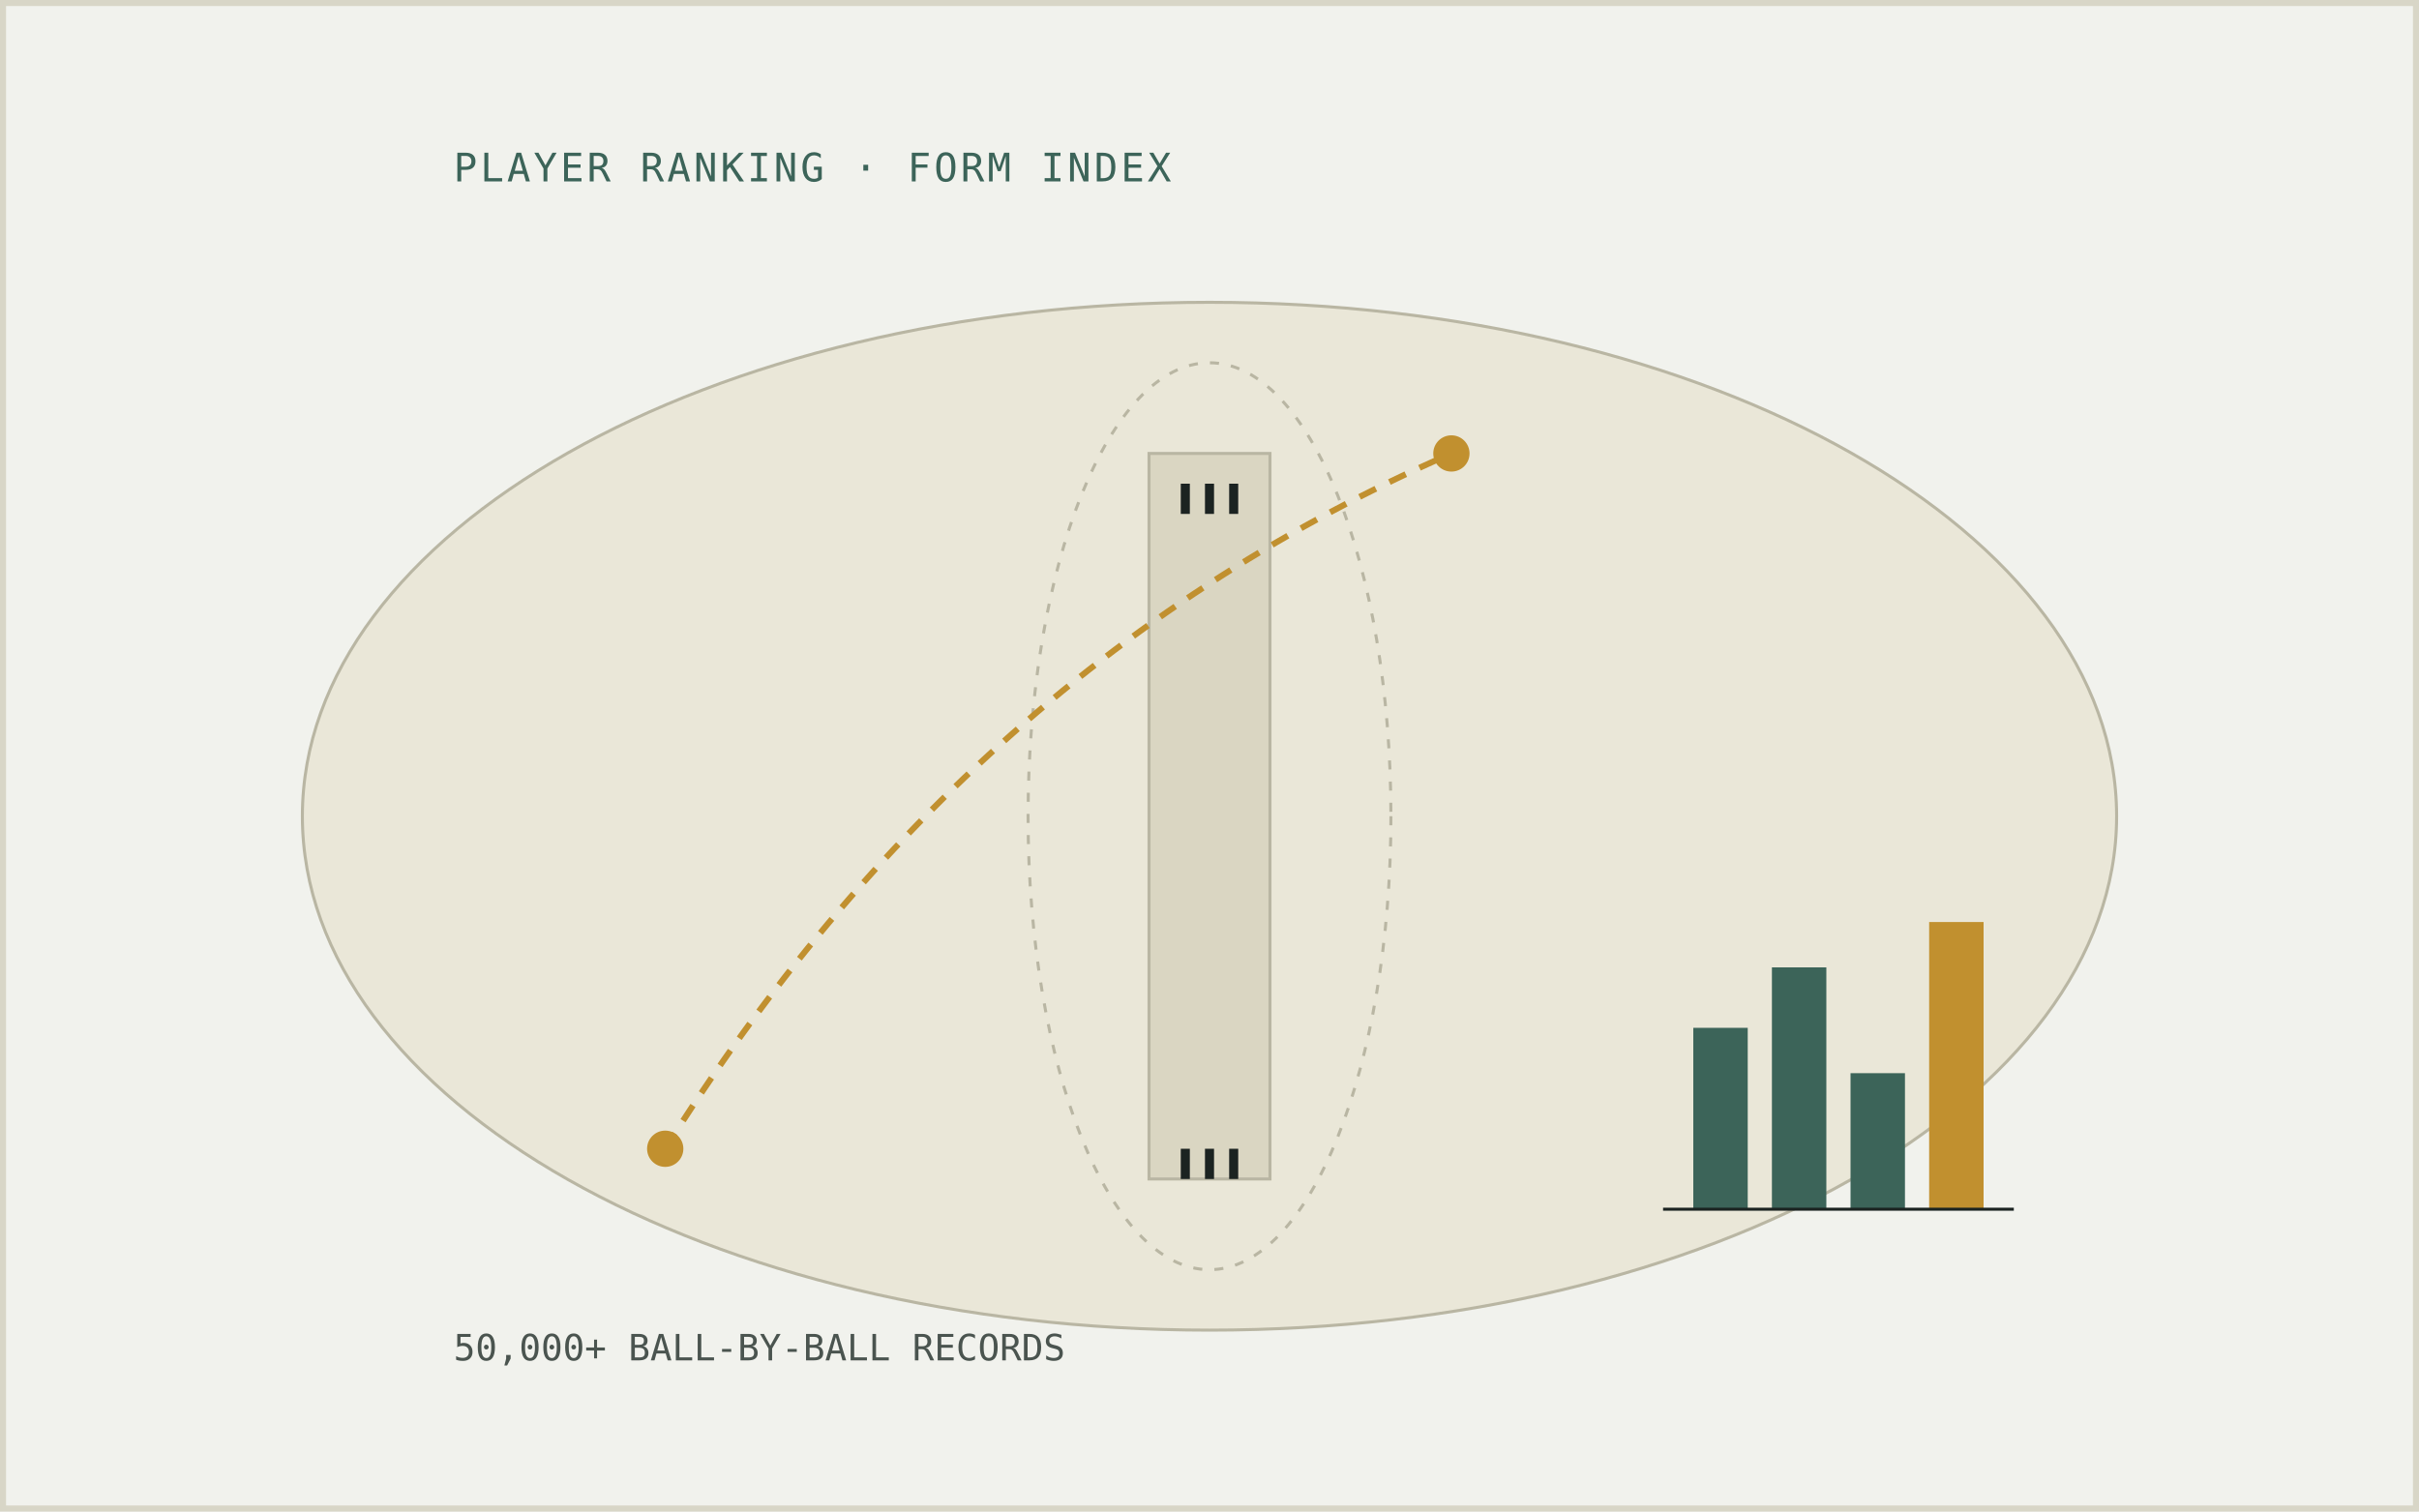
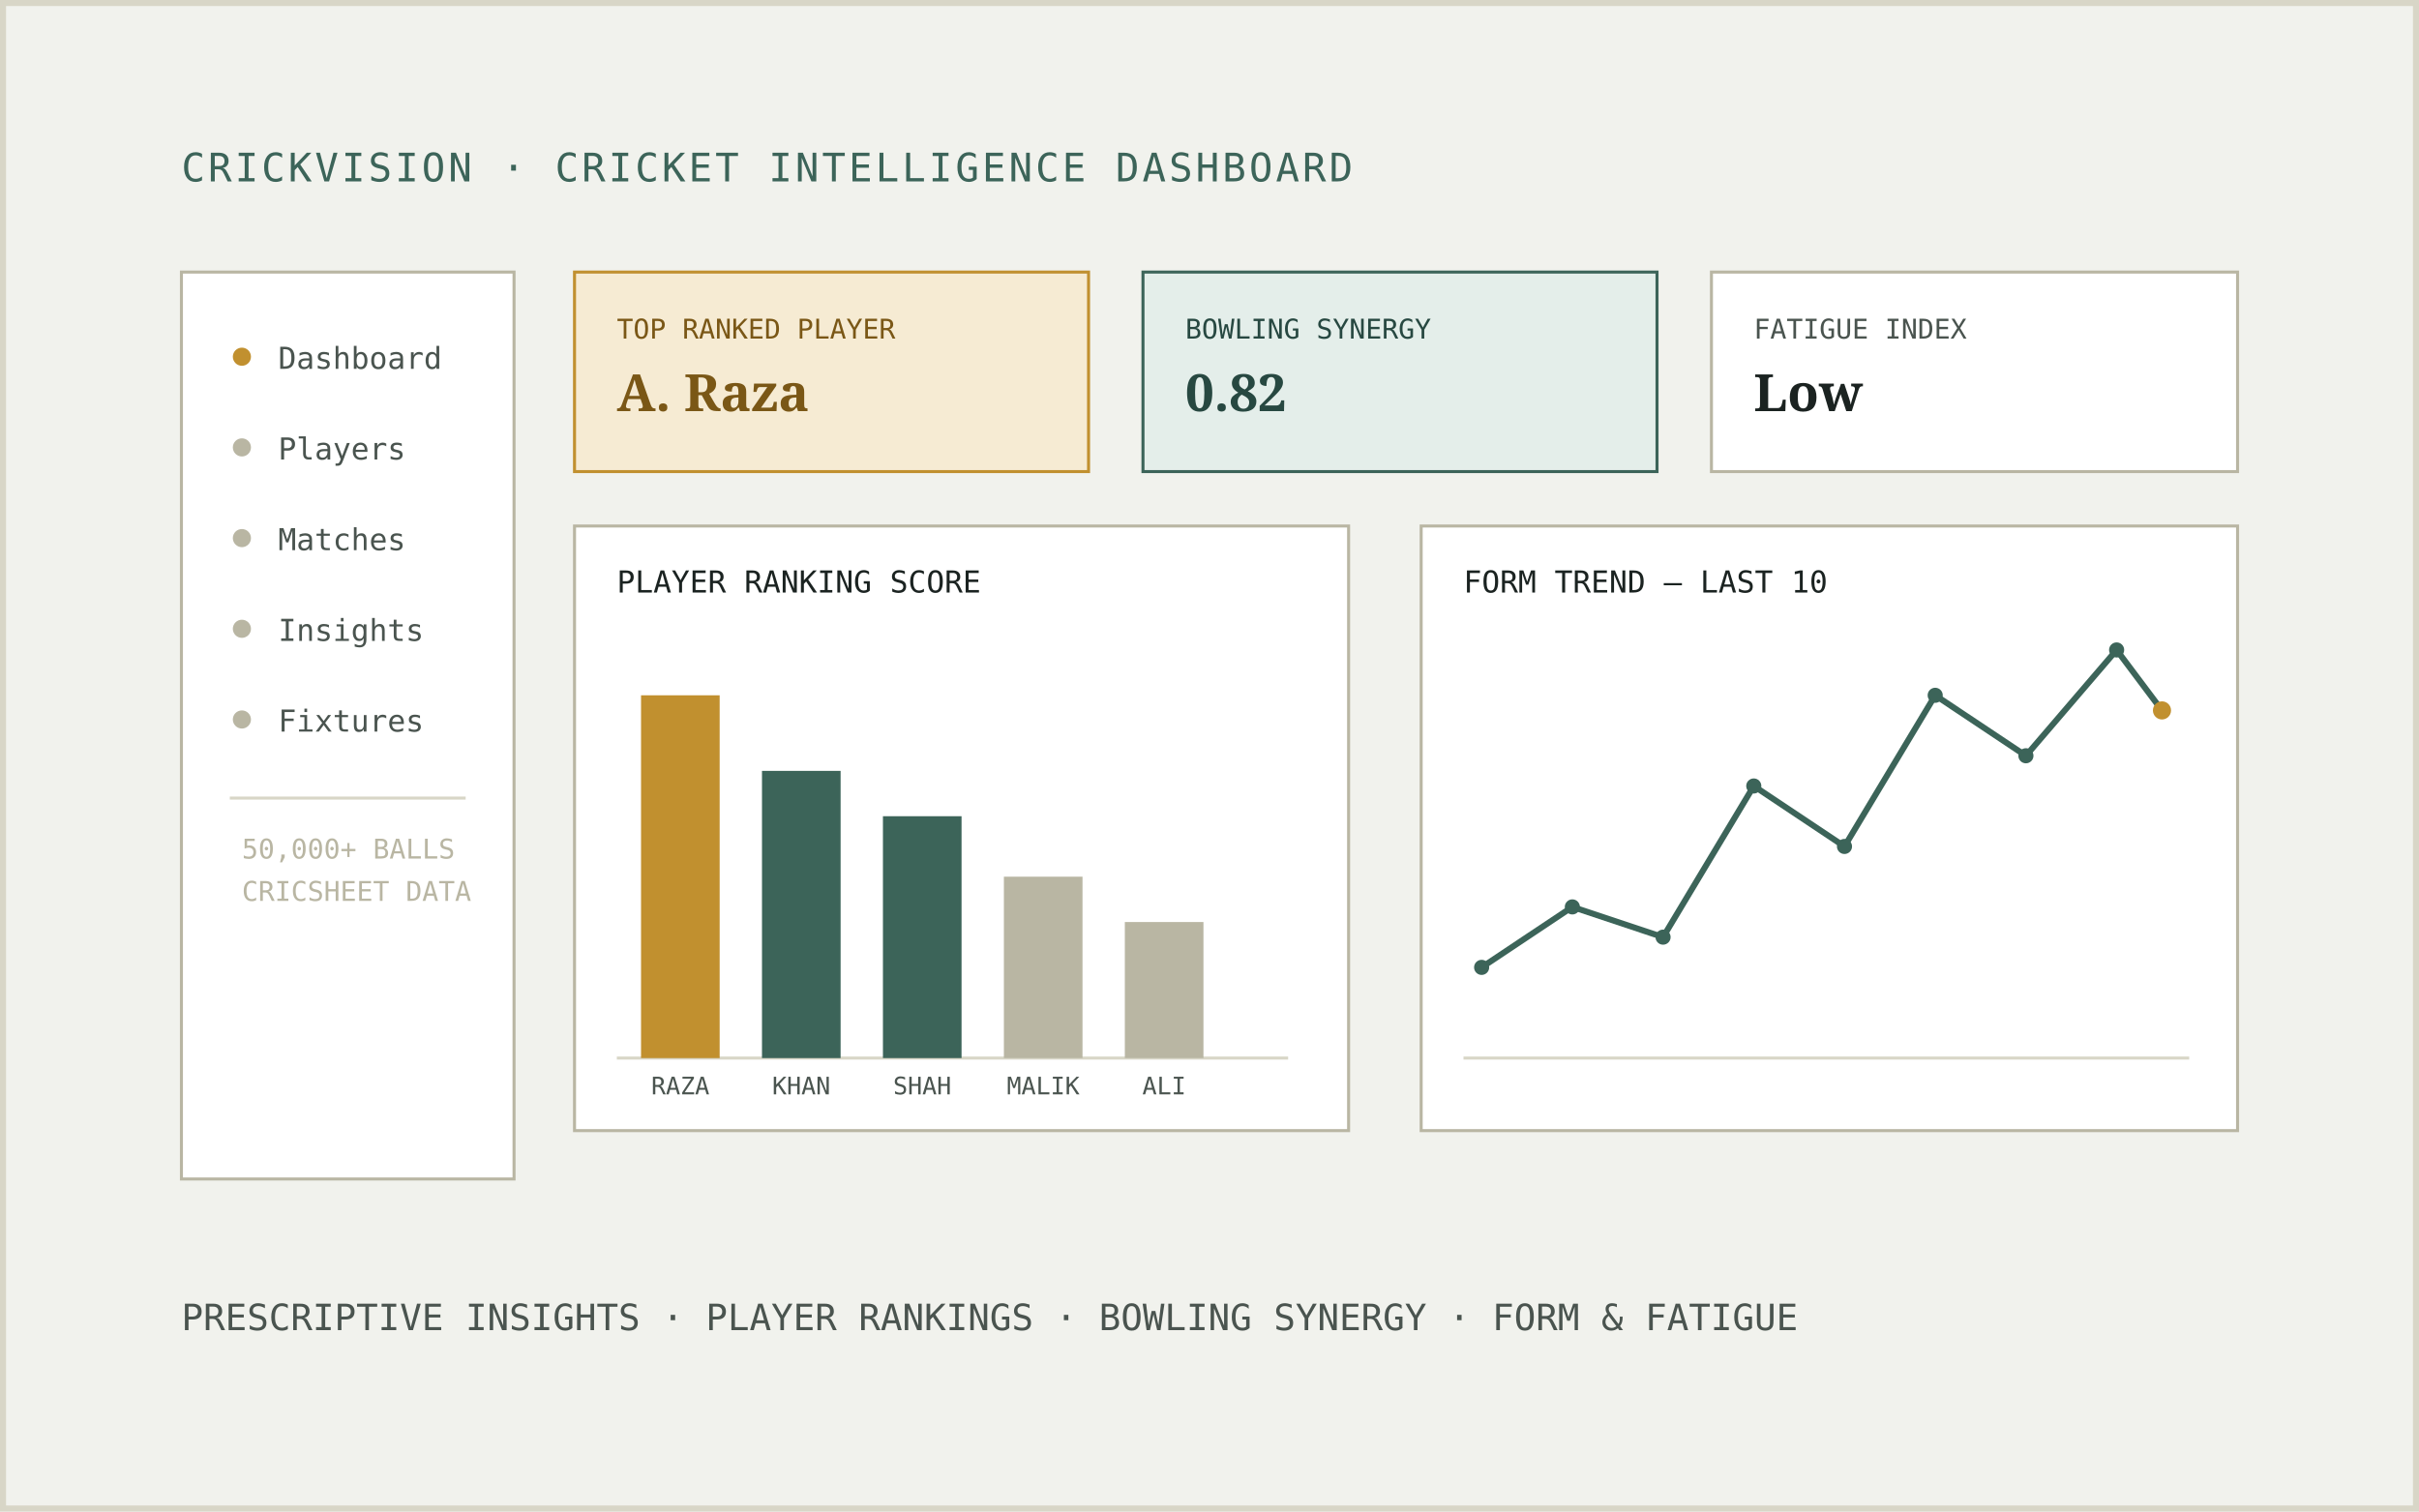
- <svg xmlns="http://www.w3.org/2000/svg" viewBox="0 0 800 500" role="img" aria-label="CrickVision cricket analytics illustration">
+ <svg xmlns="http://www.w3.org/2000/svg" viewBox="0 0 800 500" role="img" aria-label="CrickVision cricket analytics dashboard illustration">
  <rect width="800" height="500" fill="#F1F2ED" />
  <rect x="1" y="1" width="798" height="498" fill="none" stroke="#D8D6C7" stroke-width="2" />
-   <ellipse cx="400" cy="270" rx="300" ry="170" fill="#EAE7D8" stroke="#B9B6A3" stroke-width="1" />
-   <ellipse cx="400" cy="270" rx="60" ry="150" fill="none" stroke="#B9B6A3" stroke-width="1" stroke-dasharray="3 4" />
-   <rect x="380" y="150" width="40" height="240" fill="#DAD6C2" stroke="#B9B6A3" stroke-width="1" />
-   <line x1="400" y1="160" x2="400" y2="170" stroke="#1B2321" stroke-width="3" />
-   <line x1="392" y1="160" x2="392" y2="170" stroke="#1B2321" stroke-width="3" />
-   <line x1="408" y1="160" x2="408" y2="170" stroke="#1B2321" stroke-width="3" />
-   <line x1="400" y1="380" x2="400" y2="390" stroke="#1B2321" stroke-width="3" />
-   <line x1="392" y1="380" x2="392" y2="390" stroke="#1B2321" stroke-width="3" />
-   <line x1="408" y1="380" x2="408" y2="390" stroke="#1B2321" stroke-width="3" />
-   <path d="M 220 380 Q 320 220 480 150" fill="none" stroke="#C1902F" stroke-width="2" stroke-dasharray="6 5" />
-   <circle cx="220" cy="380" r="6" fill="#C1902F" />
-   <circle cx="480" cy="150" r="6" fill="#C1902F" />
-   <g transform="translate(560,300)">
-     <rect x="0" y="40" width="18" height="60" fill="#3C6459" />
-     <rect x="26" y="20" width="18" height="80" fill="#3C6459" />
-     <rect x="52" y="55" width="18" height="45" fill="#3C6459" />
-     <rect x="78" y="5" width="18" height="95" fill="#C1902F" />
-     <line x1="-10" y1="100" x2="106" y2="100" stroke="#1B2321" stroke-width="1" />
+   <text x="60" y="60" font-family="IBM Plex Mono, monospace" font-size="13" letter-spacing="1" fill="#3C6459">CRICKVISION · CRICKET INTELLIGENCE DASHBOARD</text>
+   <rect x="60" y="90" width="110" height="300" fill="#FFFFFF" stroke="#B9B6A3" stroke-width="1" />
+   <g font-family="IBM Plex Mono, monospace" font-size="10" fill="#4A544F">
+     <circle cx="80" cy="118" r="3" fill="#C1902F" />
+     <text x="92" y="122">Dashboard</text>
+     <circle cx="80" cy="148" r="3" fill="#B9B6A3" />
+     <text x="92" y="152">Players</text>
+     <circle cx="80" cy="178" r="3" fill="#B9B6A3" />
+     <text x="92" y="182">Matches</text>
+     <circle cx="80" cy="208" r="3" fill="#B9B6A3" />
+     <text x="92" y="212">Insights</text>
+     <circle cx="80" cy="238" r="3" fill="#B9B6A3" />
+     <text x="92" y="242">Fixtures</text>
  </g>
-   <text x="150" y="60" font-family="IBM Plex Mono, monospace" font-size="13" letter-spacing="1" fill="#3C6459">PLAYER RANKING · FORM INDEX</text>
-   <text x="150" y="450" font-family="IBM Plex Mono, monospace" font-size="12" fill="#4A544F">50,000+ BALL-BY-BALL RECORDS</text>
+   <line x1="76" y1="264" x2="154" y2="264" stroke="#D8D6C7" stroke-width="1" />
+   <g font-family="IBM Plex Mono, monospace" font-size="9" fill="#B9B6A3">
+     <text x="80" y="284">50,000+ BALLS</text>
+     <text x="80" y="298">CRICSHEET DATA</text>
+   </g>
+   <g font-family="IBM Plex Mono, monospace" font-size="10">
+     <rect x="190" y="90" width="170" height="66" fill="#F6EBD3" stroke="#C1902F" stroke-width="1" />
+     <text x="204" y="112" fill="#7A5716" font-size="9">TOP RANKED PLAYER</text>
+     <text x="204" y="136" fill="#7A5716" font-size="17" font-family="Fraunces, serif" font-weight="600">A. Raza</text>
+     <rect x="378" y="90" width="170" height="66" fill="#E4EEEA" stroke="#3C6459" stroke-width="1" />
+     <text x="392" y="112" fill="#274841" font-size="9">BOWLING SYNERGY</text>
+     <text x="392" y="136" fill="#274841" font-size="17" font-family="Fraunces, serif" font-weight="600">0.82</text>
+     <rect x="566" y="90" width="174" height="66" fill="#FFFFFF" stroke="#B9B6A3" stroke-width="1" />
+     <text x="580" y="112" fill="#4A544F" font-size="9">FATIGUE INDEX</text>
+     <text x="580" y="136" fill="#1B2321" font-size="17" font-family="Fraunces, serif" font-weight="600">Low</text>
+   </g>
+   <rect x="190" y="174" width="256" height="200" fill="#FFFFFF" stroke="#B9B6A3" stroke-width="1" />
+   <text x="204" y="196" font-family="IBM Plex Mono, monospace" font-size="10" fill="#1B2321">PLAYER RANKING SCORE</text>
+   <line x1="204" y1="350" x2="426" y2="350" stroke="#D8D6C7" stroke-width="1" />
+   <g stroke="none">
+     <rect x="212" y="230" width="26" height="120" fill="#C1902F" />
+     <rect x="252" y="255" width="26" height="95" fill="#3C6459" />
+     <rect x="292" y="270" width="26" height="80" fill="#3C6459" />
+     <rect x="332" y="290" width="26" height="60" fill="#B9B6A3" />
+     <rect x="372" y="305" width="26" height="45" fill="#B9B6A3" />
+   </g>
+   <g font-family="IBM Plex Mono, monospace" font-size="8" fill="#4A544F" text-anchor="middle">
+     <text x="225" y="362">RAZA</text>
+     <text x="265" y="362">KHAN</text>
+     <text x="305" y="362">SHAH</text>
+     <text x="345" y="362">MALIK</text>
+     <text x="385" y="362">ALI</text>
+   </g>
+   <rect x="470" y="174" width="270" height="200" fill="#FFFFFF" stroke="#B9B6A3" stroke-width="1" />
+   <text x="484" y="196" font-family="IBM Plex Mono, monospace" font-size="10" fill="#1B2321">FORM TREND — LAST 10</text>
+   <line x1="484" y1="350" x2="724" y2="350" stroke="#D8D6C7" stroke-width="1" />
+   <polyline points="490,320 520,300 550,310 580,260 610,280 640,230 670,250 700,215 715,235" fill="none" stroke="#3C6459" stroke-width="2" stroke-linecap="round" stroke-linejoin="round" />
+   <g fill="#3C6459">
+     <circle cx="490" cy="320" r="2.5" />
+     <circle cx="520" cy="300" r="2.5" />
+     <circle cx="550" cy="310" r="2.5" />
+     <circle cx="580" cy="260" r="2.5" />
+     <circle cx="610" cy="280" r="2.5" />
+     <circle cx="640" cy="230" r="2.5" />
+     <circle cx="670" cy="250" r="2.5" />
+     <circle cx="700" cy="215" r="2.5" />
+     <circle cx="715" cy="235" r="3" fill="#C1902F" />
+   </g>
+   <text x="60" y="440" font-family="IBM Plex Mono, monospace" font-size="12" fill="#4A544F">PRESCRIPTIVE INSIGHTS · PLAYER RANKINGS · BOWLING SYNERGY · FORM &amp; FATIGUE</text>
</svg>
